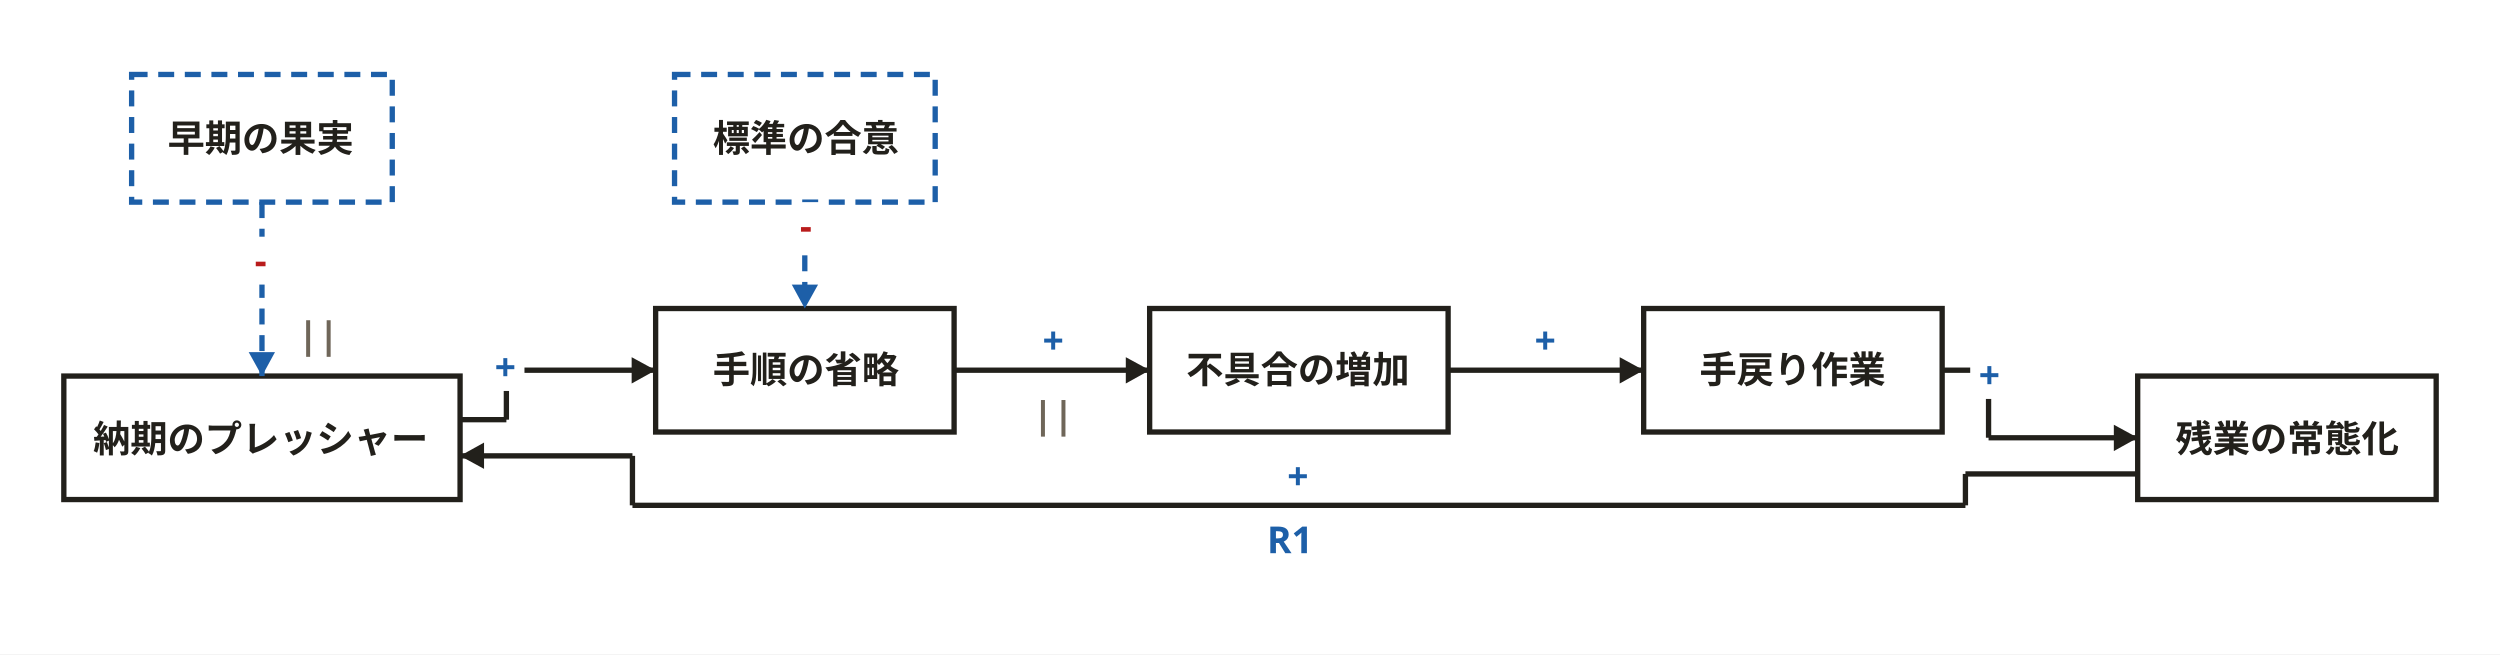
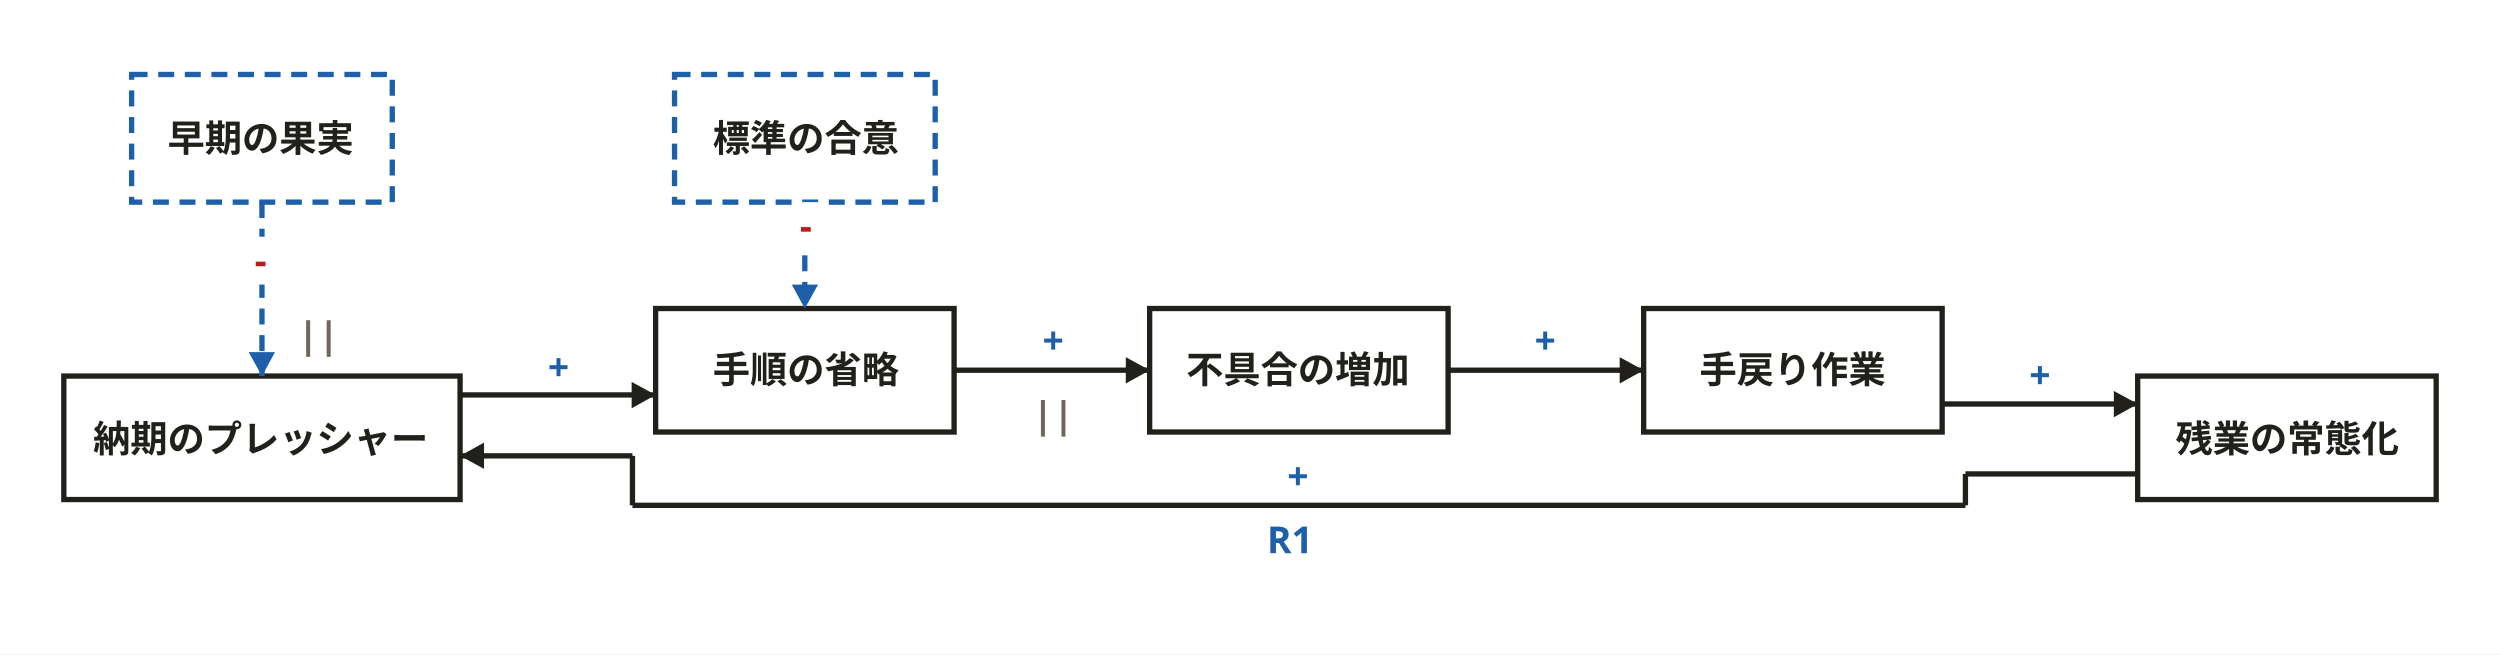
<svg xmlns="http://www.w3.org/2000/svg" width="940" height="246" viewBox="0 0 940 246" role="img" aria-labelledby="svg-title svg-desc">
  <style>
    text { font-family: 'Hiragino Sans','Hiragino Kaku Gothic ProN','Yu Gothic','YuGothic',Meiryo,'Noto Sans JP',sans-serif; }
    .emoji { font-family: 'Noto Color Emoji','Segoe UI Emoji',sans-serif; }
  </style>
  <rect x="0" y="0" width="940" height="246" fill="#ffffff" />
-   <path d="M173,157.8 L190.4,157.8" fill="none" stroke="#22201b" stroke-width="2" stroke-linejoin="round" />
-   <path d="M190.4,157.8 L190.4,139.2" fill="none" stroke="#22201b" stroke-width="2" stroke-linejoin="round" />
-   <path d="M190.4,139.2 L246.5,139.2" fill="none" stroke="#22201b" stroke-width="2" stroke-linejoin="round" />
-   <path d="M246.5,139.2 L237.5,144.2 L237.5,134.3 Z" fill="#22201b" />
+   <path d="M173,148.5 L246.5,148.5" fill="none" stroke="#22201b" stroke-width="2" stroke-linejoin="round" />
+   <path d="M246.5,148.5 L237.5,153.5 L237.5,143.6 Z" fill="#22201b" />
  <path d="M358.7,139.2 L432.3,139.2" fill="none" stroke="#22201b" stroke-width="2" stroke-linejoin="round" />
  <path d="M432.3,139.2 L423.3,144.2 L423.3,134.3 Z" fill="#22201b" />
  <path d="M544.5,139.2 L618,139.2" fill="none" stroke="#22201b" stroke-width="2" stroke-linejoin="round" />
  <path d="M618,139.2 L609,144.2 L609,134.3 Z" fill="#22201b" />
-   <path d="M730.2,139.2 L747.7,139.2" fill="none" stroke="#22201b" stroke-width="2" stroke-linejoin="round" />
-   <path d="M747.7,139.2 L747.7,164.6" fill="none" stroke="#22201b" stroke-width="2" stroke-linejoin="round" />
-   <path d="M747.7,164.6 L803.8,164.6" fill="none" stroke="#22201b" stroke-width="2" stroke-linejoin="round" />
-   <path d="M803.8,164.6 L794.8,169.6 L794.8,159.7 Z" fill="#22201b" />
+   <path d="M730.2,151.9 L803.8,151.9" fill="none" stroke="#22201b" stroke-width="2" stroke-linejoin="round" />
+   <path d="M803.8,151.9 L794.8,156.9 L794.8,147 Z" fill="#22201b" />
  <path d="M803.8,178.2 L739,178.2" fill="none" stroke="#22201b" stroke-width="2" stroke-linejoin="round" />
  <path d="M739,178.2 L739,190" fill="none" stroke="#22201b" stroke-width="2" stroke-linejoin="round" />
  <path d="M739,190 L237.8,190" fill="none" stroke="#22201b" stroke-width="2" stroke-linejoin="round" />
  <path d="M237.8,190 L237.8,171.4" fill="none" stroke="#22201b" stroke-width="2" stroke-linejoin="round" />
  <path d="M237.8,171.4 L173,171.4" fill="none" stroke="#22201b" stroke-width="2" stroke-linejoin="round" />
  <path d="M173,171.4 L182,166.4 L182,176.3 Z" fill="#22201b" />
  <path d="M24,141.4 H172.99 V187.83 H24 Z" fill="#ffffff" stroke="#22201b" stroke-width="2" />
  <text x="98" y="170" text-anchor="middle" font-size="14" font-weight="700" fill="#22201b">納期のプレッシャー</text>
  <path d="M246.52,116 H358.74 V162.44 H246.52 Z" fill="#ffffff" stroke="#22201b" stroke-width="2" />
  <text x="303" y="144" text-anchor="middle" font-size="14" font-weight="700" fill="#22201b">手順の省略</text>
  <path d="M432.27,116 H544.49 V162.44 H432.27 Z" fill="#ffffff" stroke="#22201b" stroke-width="2" />
  <text x="488" y="144" text-anchor="middle" font-size="14" font-weight="700" fill="#22201b">不具合の増加</text>
  <path d="M618.02,116 H730.25 V162.44 H618.02 Z" fill="#ffffff" stroke="#22201b" stroke-width="2" />
  <text x="674" y="144" text-anchor="middle" font-size="14" font-weight="700" fill="#22201b">手戻り作業</text>
  <path d="M803.77,141.4 H916 V187.83 H803.77 Z" fill="#ffffff" stroke="#22201b" stroke-width="2" />
  <text x="860" y="170" text-anchor="middle" font-size="14" font-weight="700" fill="#22201b">残業の常態化</text>
  <path d="M49.49,28 H147.49 V76 H49.49 Z" fill="#ffffff" stroke="#1d5fa8" stroke-width="2" stroke-dasharray="6,4" />
  <text x="98" y="57" text-anchor="middle" font-size="14" font-weight="700" fill="#22201b">早期の果実</text>
  <path d="M98.5,76 L98.5,141.4" fill="none" stroke="#1d5fa8" stroke-width="2" stroke-linejoin="round" stroke-dasharray="6,4" />
  <path d="M98.5,141.4 L93.5,132.4 L103.4,132.4 Z" fill="#1d5fa8" />
  <path d="M253.63,28 H351.63 V76 H253.63 Z" fill="#ffffff" stroke="#1d5fa8" stroke-width="2" stroke-dasharray="6,4" />
  <text x="303" y="57" text-anchor="middle" font-size="14" font-weight="700" fill="#22201b">標準の合意</text>
  <path d="M302.6,76 L302.6,116" fill="none" stroke="#1d5fa8" stroke-width="2" stroke-linejoin="round" stroke-dasharray="6,4" />
  <path d="M302.6,116 L297.7,107 L307.6,107 Z" fill="#1d5fa8" />
-   <path d="M182.8,129 H197.2 V147 H182.8 Z" fill="#ffffff" />
-   <text x="190" y="143" text-anchor="middle" font-size="14" font-weight="700" fill="#1d5fa8">+</text>
+   <path d="M202.8,129 H217.2 V147 H202.8 Z" fill="#ffffff" />
+   <text x="210" y="143" text-anchor="middle" font-size="14" font-weight="700" fill="#1d5fa8">+</text>
  <path d="M388.8,119 H403.2 V137 H388.8 Z" fill="#ffffff" />
  <text x="396" y="133" text-anchor="middle" font-size="14" font-weight="700" fill="#1d5fa8">+</text>
  <path d="M573.8,119 H588.2 V137 H573.8 Z" fill="#ffffff" />
  <text x="581" y="133" text-anchor="middle" font-size="14" font-weight="700" fill="#1d5fa8">+</text>
-   <path d="M740.8,132 H755.2 V150 H740.8 Z" fill="#ffffff" />
-   <text x="748" y="146" text-anchor="middle" font-size="14" font-weight="700" fill="#1d5fa8">+</text>
+   <path d="M759.8,132 H774.2 V150 H759.8 Z" fill="#ffffff" />
+   <text x="767" y="146" text-anchor="middle" font-size="14" font-weight="700" fill="#1d5fa8">+</text>
  <path d="M480.8,170 H495.2 V188 H480.8 Z" fill="#ffffff" />
  <text x="488" y="184" text-anchor="middle" font-size="14" font-weight="700" fill="#1d5fa8">+</text>
  <path d="M388.35,147 H403.65 V165 H388.35 Z" fill="#ffffff" />
  <text x="396" y="161" text-anchor="middle" font-size="14" font-weight="700" fill="#6f6659">||</text>
  <path d="M92.99,89 H103.01 V107 H92.99 Z" fill="#ffffff" />
  <text x="98" y="103" text-anchor="middle" font-size="14" font-weight="700" fill="#b91c1c">-</text>
  <path d="M297.99,76 H308.01 V94 H297.99 Z" fill="#ffffff" />
  <text x="303" y="90" text-anchor="middle" font-size="14" font-weight="700" fill="#b91c1c">-</text>
  <path d="M110,117 H125.31 V135 H110 Z" fill="#ffffff" />
  <text x="112" y="131" font-size="14" font-weight="700" fill="#6f6659">||</text>
  <path d="M474.09,194 H495.91 V212 H474.09 Z" fill="#ffffff" />
  <text x="485" y="208" text-anchor="middle" font-size="14" font-weight="700" fill="#1d5fa8">R1</text>
</svg>
